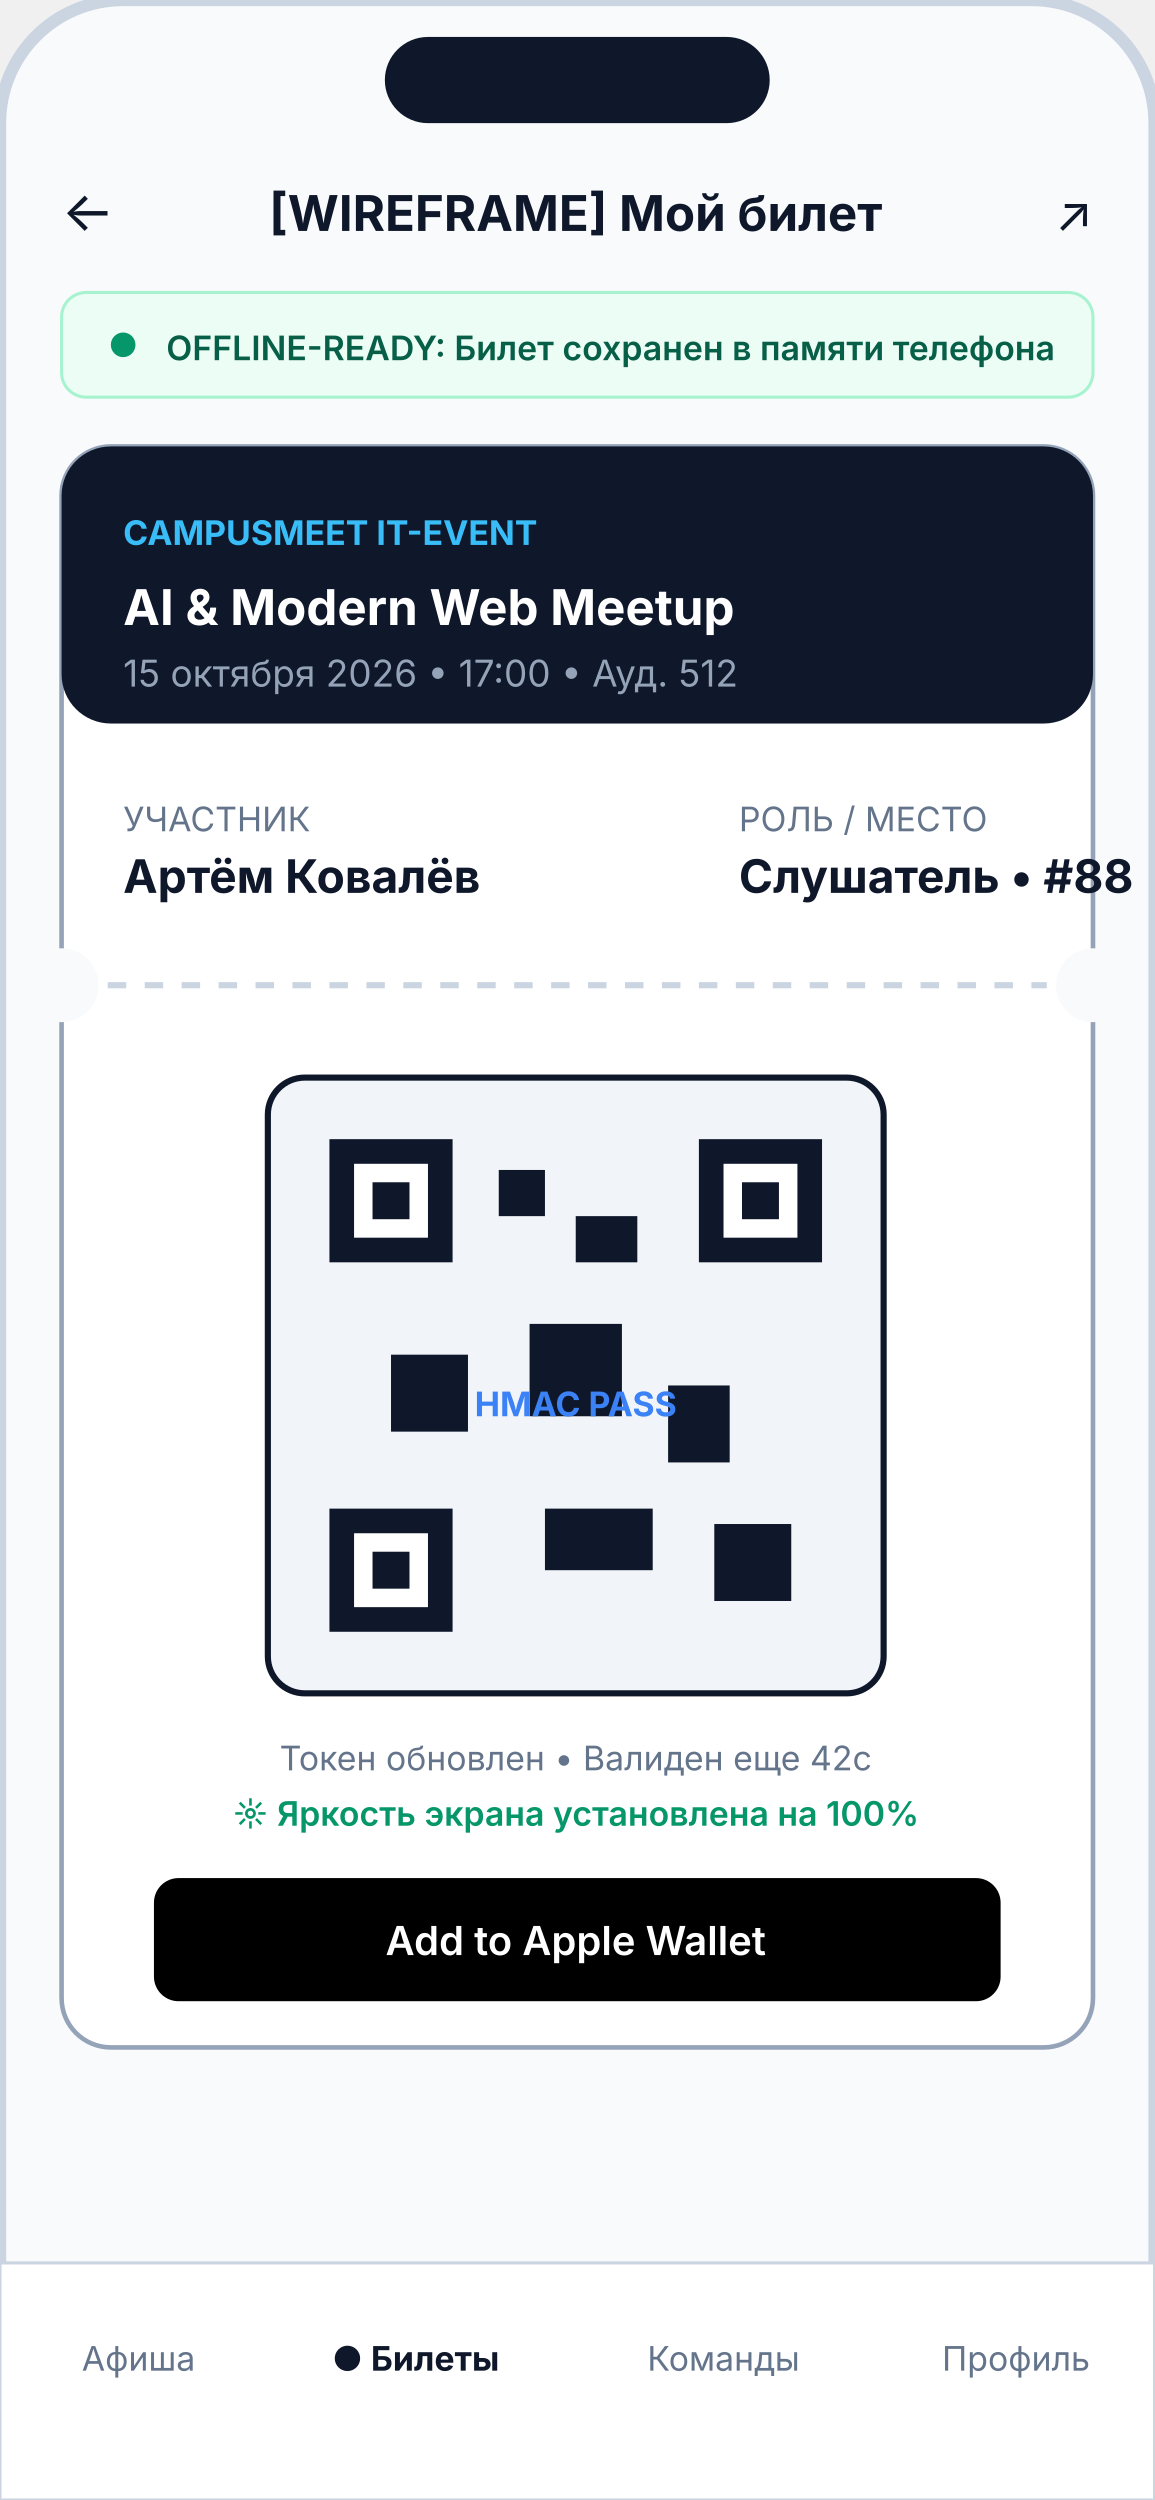
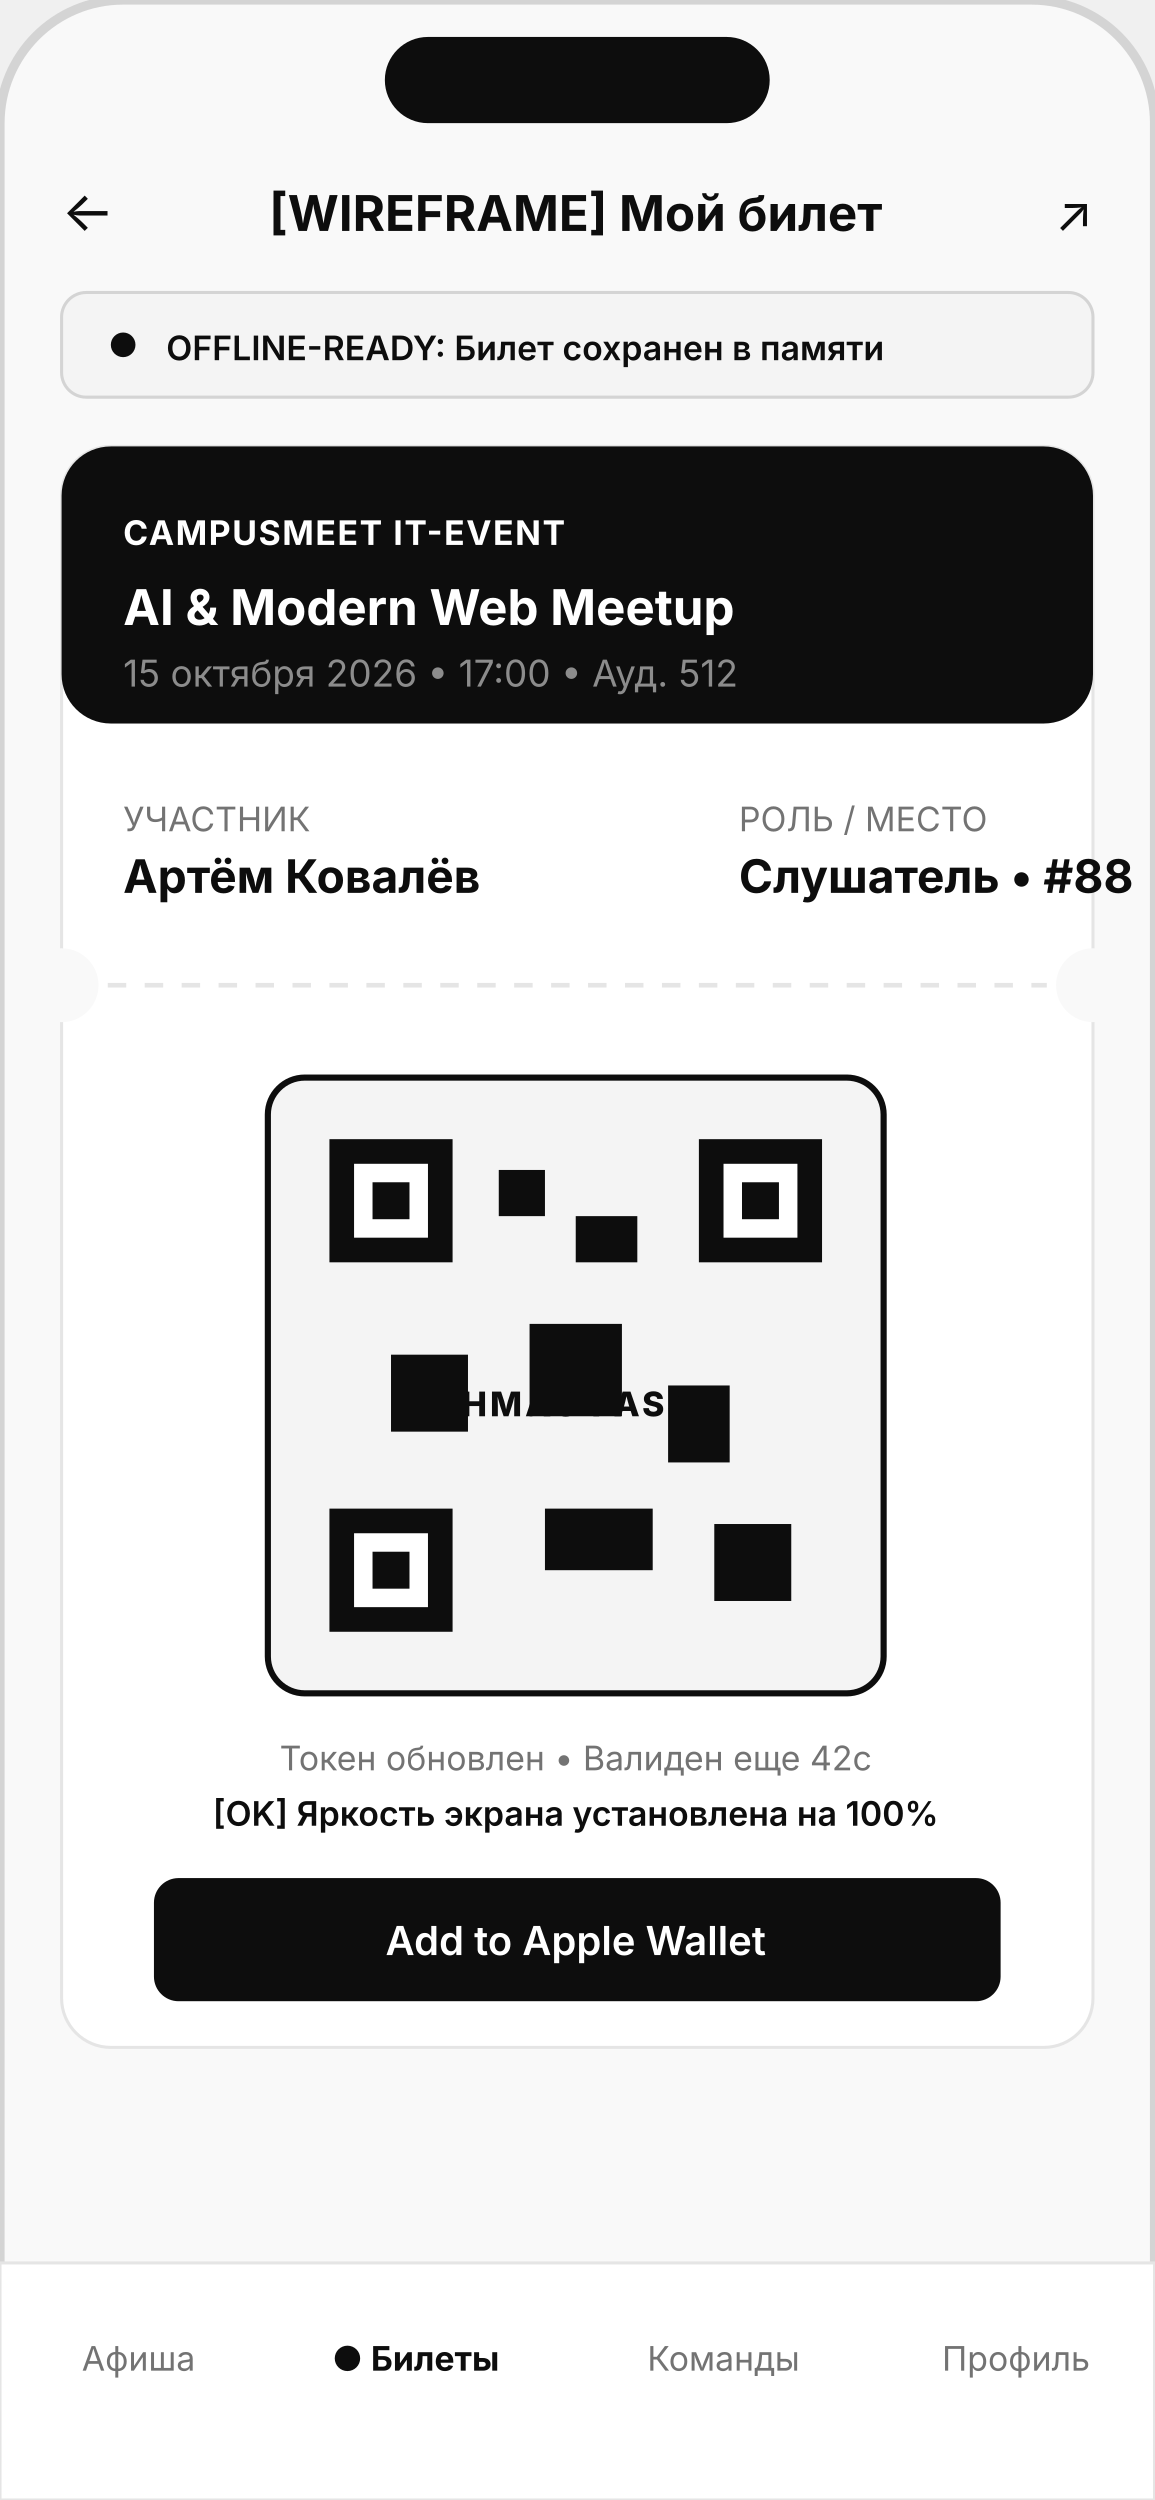
- <svg xmlns="http://www.w3.org/2000/svg" viewBox="0 0 375 812" width="375" height="812" font-family="'Inter', -apple-system, sans-serif">
-   <rect width="375" height="812" rx="40" fill="#f8fafc" stroke="#cbd5e1" stroke-width="4" />
-   <rect x="125" y="12" width="125" height="28" rx="14" fill="#0f172a" />
+ <svg xmlns="http://www.w3.org/2000/svg" viewBox="0 0 375 812" width="375" height="812" font-family="'Inter', -apple-system, BlinkMacSystemFont, 'Segoe UI', Roboto, sans-serif">
+   <rect width="375" height="812" rx="40" fill="#f9f9f9" stroke="#d4d4d4" stroke-width="3" />
+   <rect x="125" y="12" width="125" height="28" rx="14" fill="#0d0d0d" />
  <g transform="translate(20, 55)">
-     <text x="0" y="20" fill="#0f172a" font-size="18">←</text>
-     <text x="167" y="20" fill="#0f172a" font-size="16" font-weight="bold" text-anchor="middle">[WIREFRAME] Мой билет</text>
-     <text x="335" y="20" fill="#0f172a" font-size="16" text-anchor="end">↗</text>
+     <text x="0" y="20" fill="#0d0d0d" font-size="18">←</text>
+     <text x="167" y="20" fill="#0d0d0d" font-size="16" font-weight="bold" text-anchor="middle">[WIREFRAME] Мой билет</text>
+     <text x="335" y="20" fill="#0d0d0d" font-size="16" text-anchor="end">↗</text>
  </g>
  <g transform="translate(20, 95)">
-     <rect width="335" height="34" rx="8" fill="#ecfdf5" stroke="#a7f3d0" />
-     <circle cx="20" cy="17" r="4" fill="#059669" />
-     <text x="34" y="22" fill="#065f46" font-size="11" font-weight="600">OFFLINE-READY: Билет сохранен в памяти телефона</text>
+     <rect width="335" height="34" rx="8" fill="#f4f4f4" stroke="#d4d4d4" />
+     <circle cx="20" cy="17" r="4" fill="#0d0d0d" />
+     <text x="34" y="22" fill="#0d0d0d" font-size="11" font-weight="600">OFFLINE-READY: Билет сохранен в памяти</text>
  </g>
  <g transform="translate(20, 145)">
-     <rect width="335" height="520" rx="16" fill="#ffffff" stroke="#94a3b8" stroke-width="1.5" />
-     <rect x="0" y="0" width="335" height="90" rx="16" fill="#0f172a" />
-     <text x="20" y="32" fill="#38bdf8" font-size="11" font-weight="bold">CAMPUSMEET IT-EVENT</text>
+     <rect width="335" height="520" rx="16" fill="#ffffff" stroke="#e5e5e5" stroke-width="1" />
+     <rect x="0" y="0" width="335" height="90" rx="16" fill="#0d0d0d" />
+     <text x="20" y="32" fill="#ffffff" font-size="11" font-weight="700" letter-spacing="0.5">CAMPUSMEET IT-EVENT</text>
    <text x="20" y="58" fill="#ffffff" font-size="16" font-weight="bold">AI &amp; Modern Web Meetup</text>
-     <text x="20" y="78" fill="#94a3b8" font-size="12">15 октября 2026 • 17:00 • Ауд. 512</text>
+     <text x="20" y="78" fill="#8c8c8c" font-size="12">15 октября 2026 • 17:00 • Ауд. 512</text>
    <g transform="translate(20, 110)">
-       <text x="0" y="15" fill="#64748b" font-size="11">УЧАСТНИК</text>
-       <text x="0" y="35" fill="#0f172a" font-size="15" font-weight="bold">Артём Ковалёв</text>
-       <text x="200" y="15" fill="#64748b" font-size="11">РОЛЬ / МЕСТО</text>
-       <text x="200" y="35" fill="#0f172a" font-size="15" font-weight="bold">Слушатель • #88</text>
+       <text x="0" y="15" fill="#737373" font-size="11">УЧАСТНИК</text>
+       <text x="0" y="35" fill="#0d0d0d" font-size="15" font-weight="bold">Артём Ковалёв</text>
+       <text x="200" y="15" fill="#737373" font-size="11">РОЛЬ / МЕСТО</text>
+       <text x="200" y="35" fill="#0d0d0d" font-size="15" font-weight="bold">Слушатель • #88</text>
    </g>
-     <line x1="15" y1="175" x2="320" y2="175" stroke="#cbd5e1" stroke-dasharray="6,6" stroke-width="2" />
-     <circle cx="0" cy="175" r="12" fill="#f8fafc" />
-     <circle cx="335" cy="175" r="12" fill="#f8fafc" />
+     <line x1="15" y1="175" x2="320" y2="175" stroke="#e5e5e5" stroke-dasharray="6,6" stroke-width="1.5" />
+     <circle cx="0" cy="175" r="12" fill="#f9f9f9" />
+     <circle cx="335" cy="175" r="12" fill="#f9f9f9" />
    <g transform="translate(67, 205)">
-       <rect width="200" height="200" rx="12" fill="#f1f5f9" stroke="#0f172a" stroke-width="2" />
-       <rect x="20" y="20" width="40" height="40" fill="#0f172a" />
+       <rect width="200" height="200" rx="12" fill="#f4f4f4" stroke="#0d0d0d" stroke-width="2" />
+       <rect x="20" y="20" width="40" height="40" fill="#0d0d0d" />
      <rect x="28" y="28" width="24" height="24" fill="#ffffff" />
-       <rect x="34" y="34" width="12" height="12" fill="#0f172a" />
-       <rect x="140" y="20" width="40" height="40" fill="#0f172a" />
+       <rect x="34" y="34" width="12" height="12" fill="#0d0d0d" />
+       <rect x="140" y="20" width="40" height="40" fill="#0d0d0d" />
      <rect x="148" y="28" width="24" height="24" fill="#ffffff" />
-       <rect x="154" y="34" width="12" height="12" fill="#0f172a" />
-       <rect x="20" y="140" width="40" height="40" fill="#0f172a" />
+       <rect x="154" y="34" width="12" height="12" fill="#0d0d0d" />
+       <rect x="20" y="140" width="40" height="40" fill="#0d0d0d" />
      <rect x="28" y="148" width="24" height="24" fill="#ffffff" />
-       <rect x="34" y="154" width="12" height="12" fill="#0f172a" />
-       <rect x="75" y="30" width="15" height="15" fill="#0f172a" />
-       <rect x="100" y="45" width="20" height="15" fill="#0f172a" />
-       <rect x="85" y="80" width="30" height="30" fill="#0f172a" />
-       <rect x="130" y="100" width="20" height="25" fill="#0f172a" />
-       <rect x="40" y="90" width="25" height="25" fill="#0f172a" />
-       <rect x="90" y="140" width="35" height="20" fill="#0f172a" />
-       <rect x="145" y="145" width="25" height="25" fill="#0f172a" />
-       <text x="100" y="110" fill="#3b82f6" font-size="11" font-weight="bold" text-anchor="middle">HMAC PASS</text>
+       <rect x="34" y="154" width="12" height="12" fill="#0d0d0d" />
+       <rect x="75" y="30" width="15" height="15" fill="#0d0d0d" />
+       <rect x="100" y="45" width="20" height="15" fill="#0d0d0d" />
+       <rect x="85" y="80" width="30" height="30" fill="#0d0d0d" />
+       <rect x="130" y="100" width="20" height="25" fill="#0d0d0d" />
+       <rect x="40" y="90" width="25" height="25" fill="#0d0d0d" />
+       <rect x="90" y="140" width="35" height="20" fill="#0d0d0d" />
+       <rect x="145" y="145" width="25" height="25" fill="#0d0d0d" />
+       <text x="100" y="110" fill="#0d0d0d" font-size="11" font-weight="800" letter-spacing="1" text-anchor="middle">HMAC PASS</text>
    </g>
-     <text x="167" y="430" fill="#64748b" font-size="11" text-anchor="middle">Токен обновлен • Валиден еще 42с</text>
-     <text x="167" y="448" fill="#059669" font-size="11" font-weight="600" text-anchor="middle">☼ Яркость экрана установлена на 100%</text>
-     <rect x="30" y="465" width="275" height="40" rx="8" fill="#000000" />
+     <text x="167" y="430" fill="#737373" font-size="11" text-anchor="middle">Токен обновлен • Валиден еще 42с</text>
+     <text x="167" y="448" fill="#0d0d0d" font-size="11" font-weight="600" text-anchor="middle">[OK] Яркость экрана установлена на 100%</text>
+     <rect x="30" y="465" width="275" height="40" rx="8" fill="#0d0d0d" />
    <text x="167" y="490" fill="#ffffff" font-size="13" font-weight="600" text-anchor="middle">Add to Apple Wallet</text>
  </g>
  <g transform="translate(0, 735)">
-     <rect width="375" height="77" fill="#ffffff" stroke="#cbd5e1" stroke-width="1" />
-     <text x="45" y="35" fill="#64748b" font-size="11" text-anchor="middle">Афиша</text>
-     <text x="135" y="35" fill="#0f172a" font-size="11" font-weight="bold" text-anchor="middle">● Билеты</text>
-     <text x="235" y="35" fill="#64748b" font-size="11" text-anchor="middle">Команды</text>
-     <text x="330" y="35" fill="#64748b" font-size="11" text-anchor="middle">Профиль</text>
+     <rect width="375" height="77" fill="#ffffff" stroke="#e5e5e5" stroke-width="1" />
+     <text x="45" y="35" fill="#737373" font-size="11" text-anchor="middle">Афиша</text>
+     <text x="135" y="35" fill="#0d0d0d" font-size="11" font-weight="bold" text-anchor="middle">● Билеты</text>
+     <text x="235" y="35" fill="#737373" font-size="11" text-anchor="middle">Команды</text>
+     <text x="330" y="35" fill="#737373" font-size="11" text-anchor="middle">Профиль</text>
  </g>
</svg>
